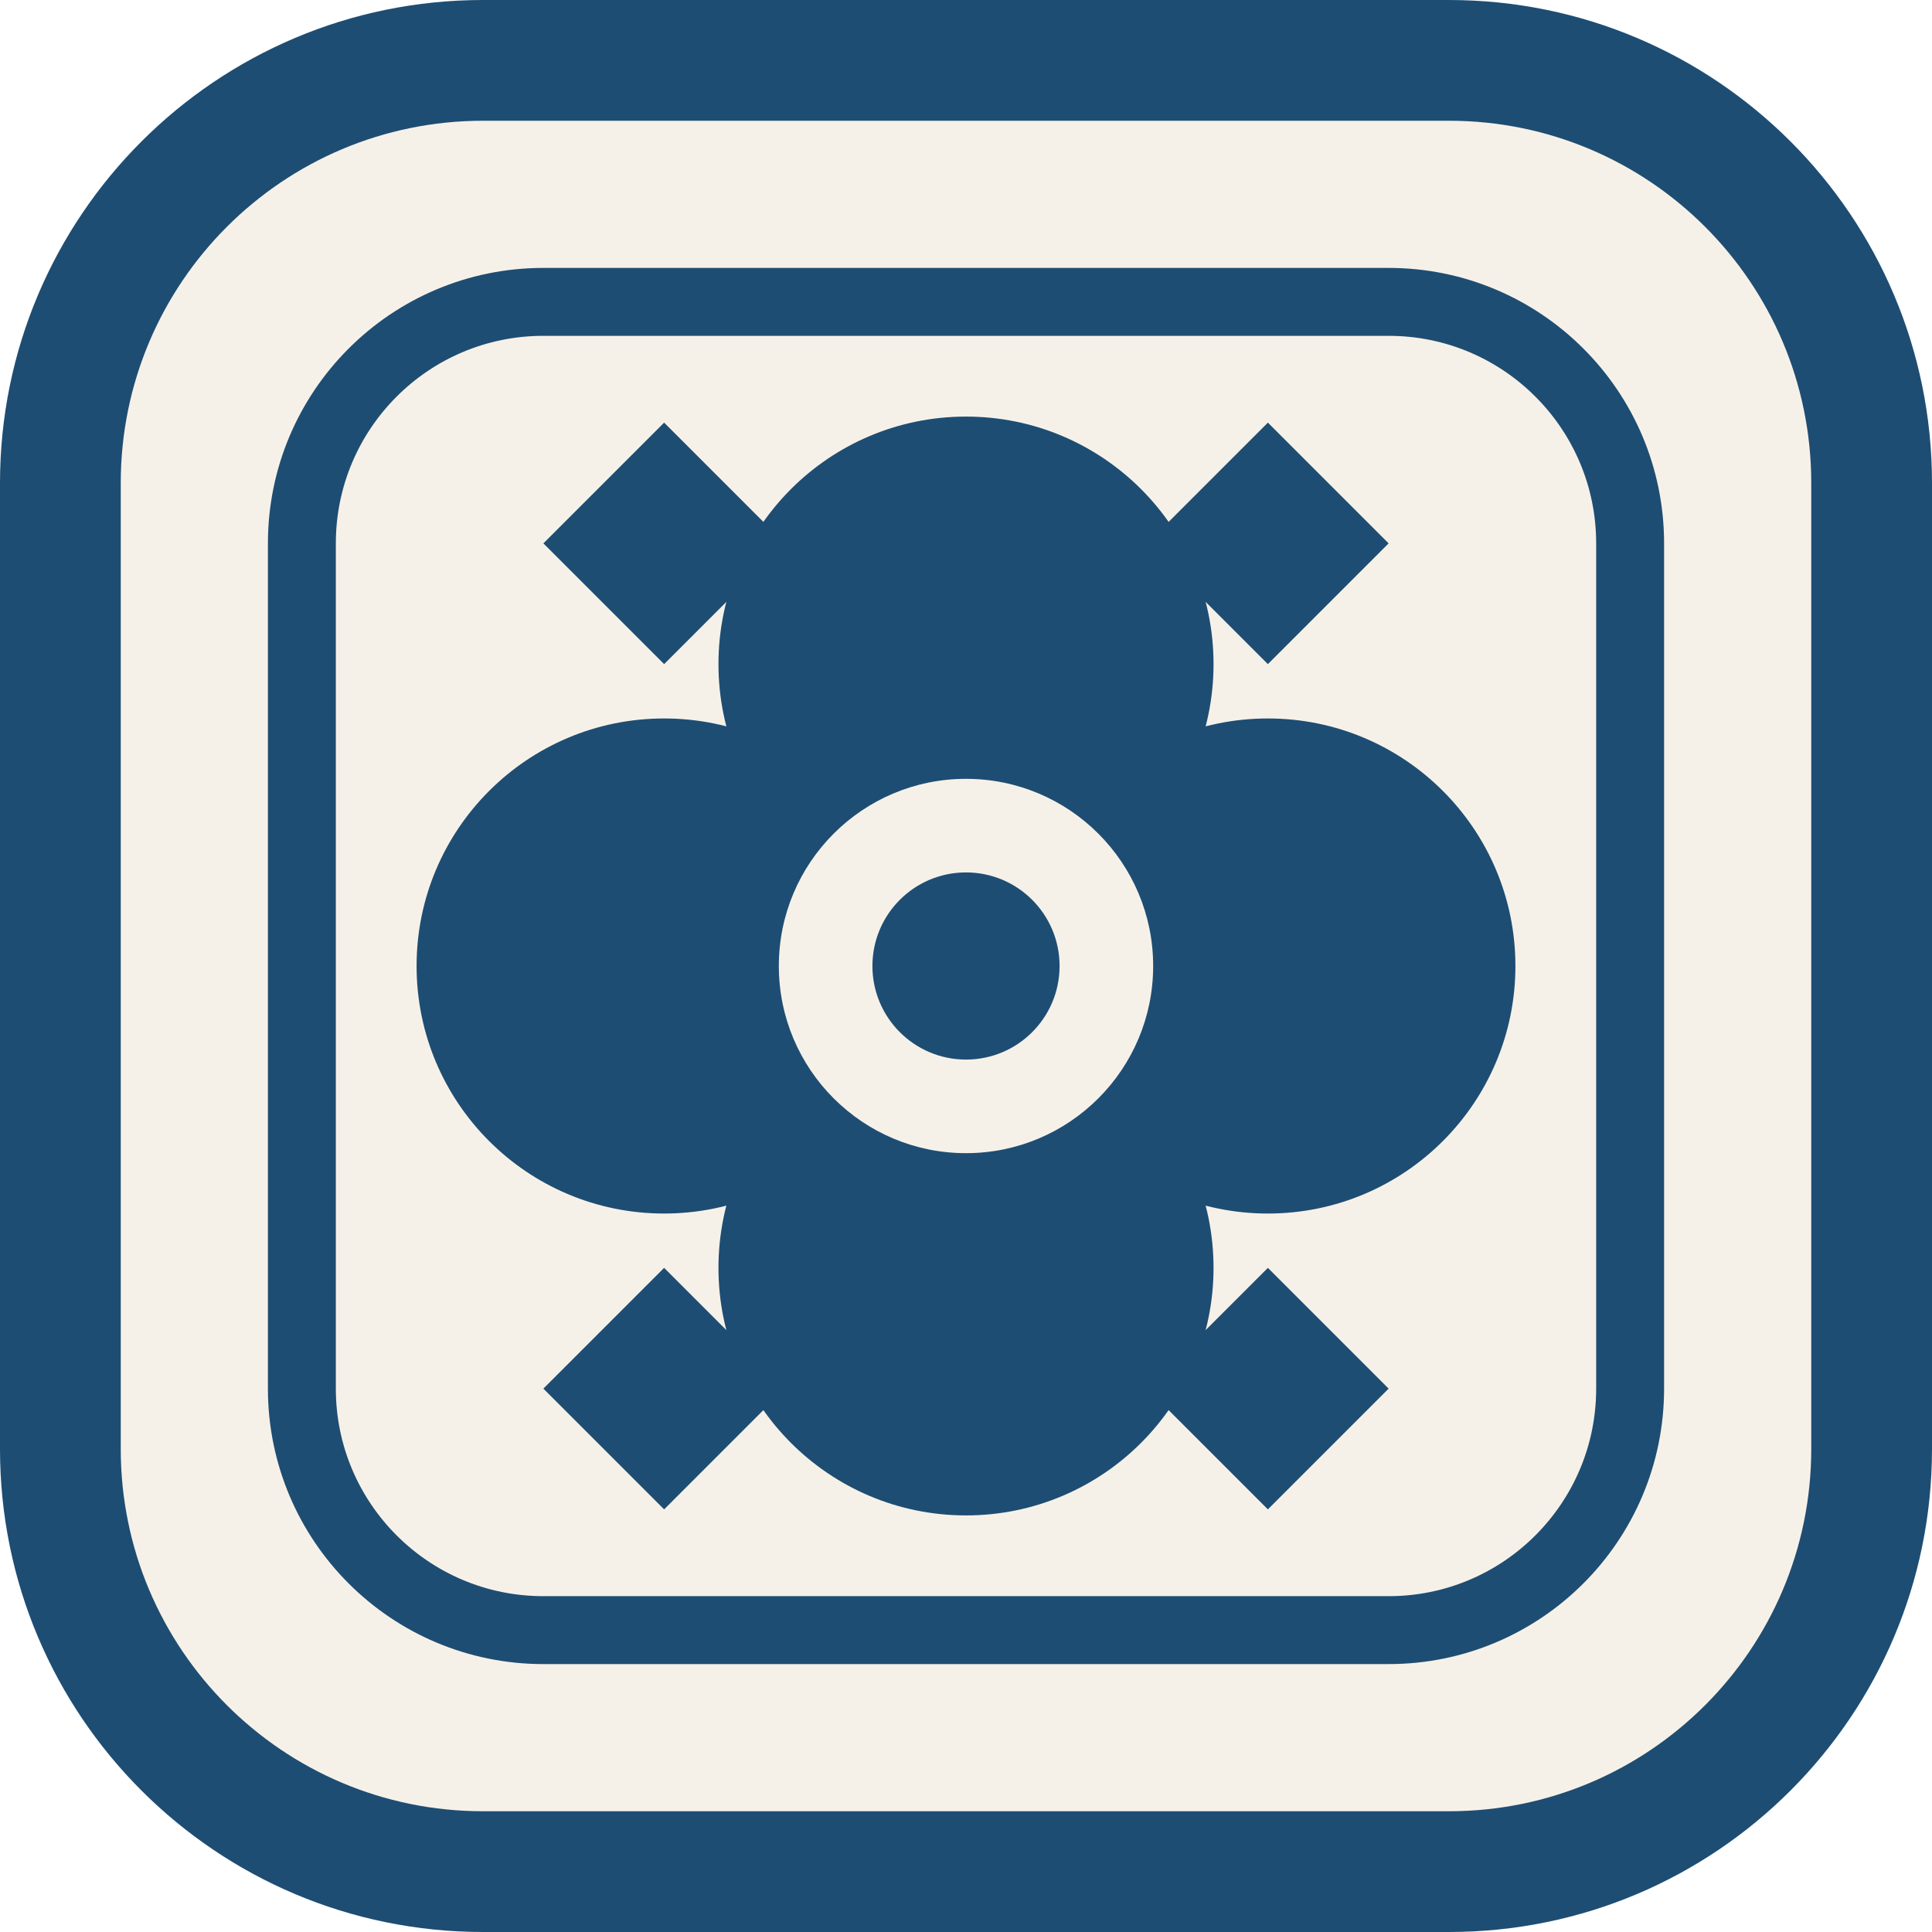
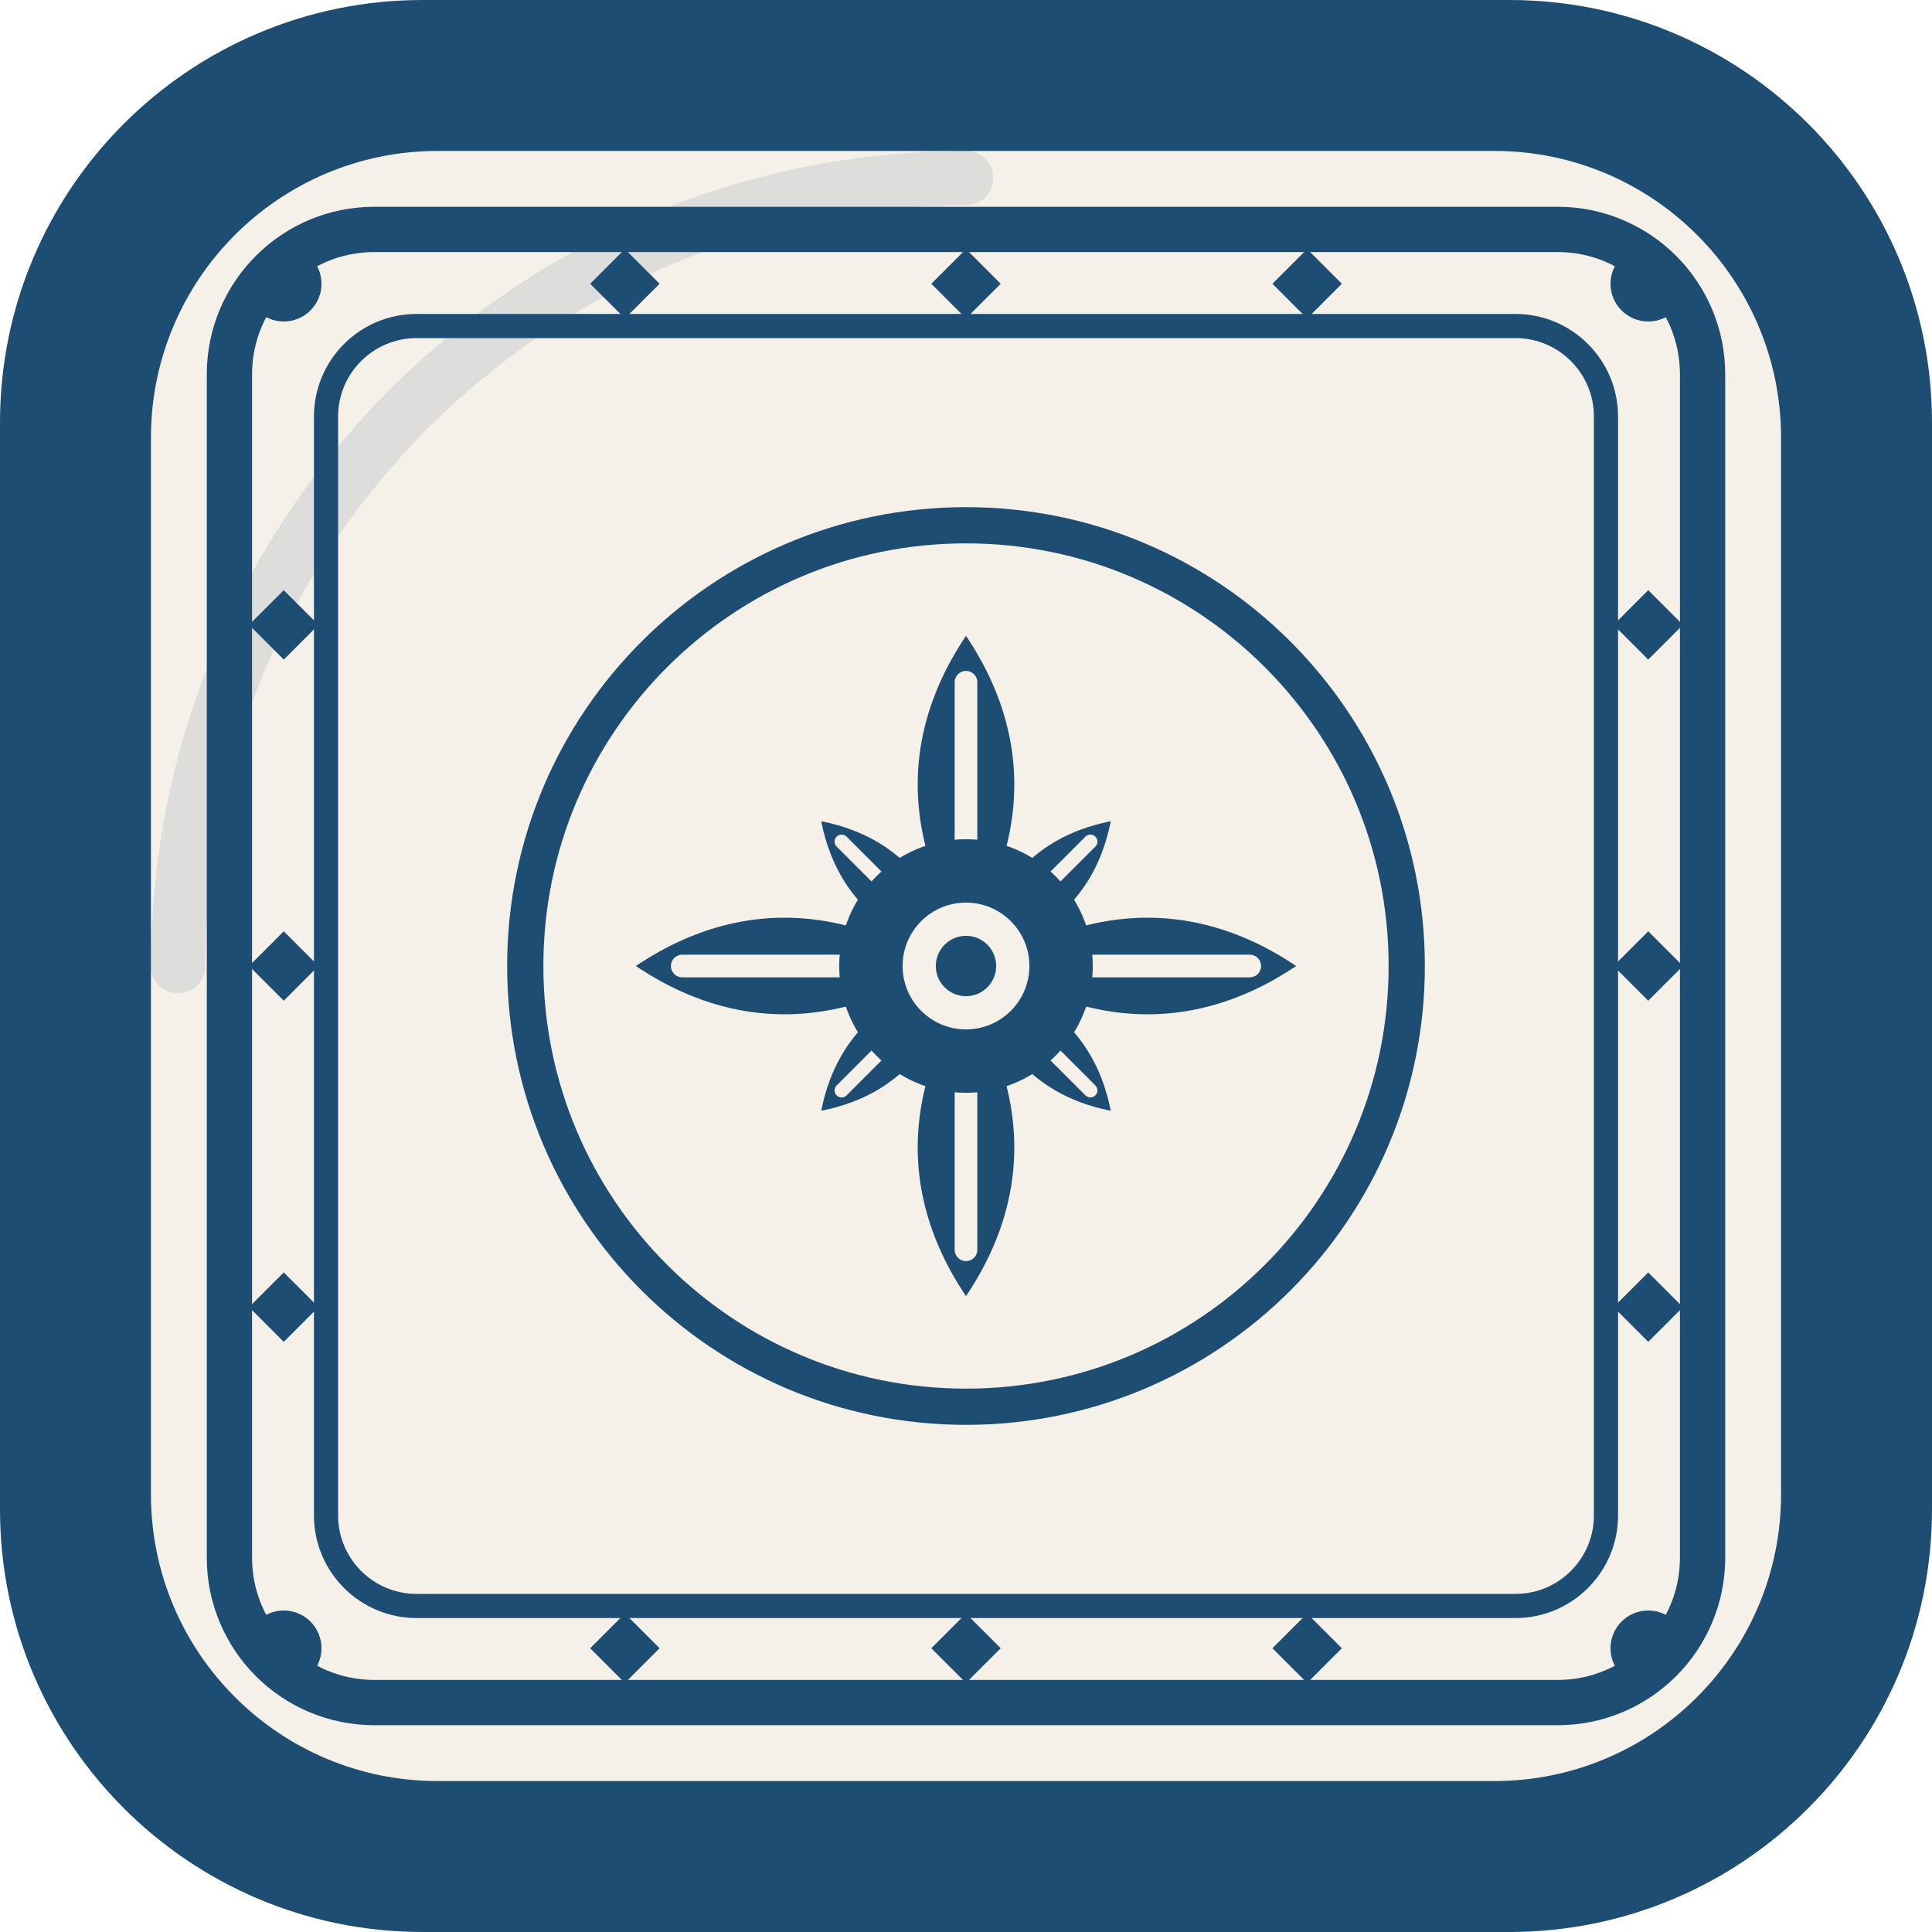
<svg xmlns="http://www.w3.org/2000/svg" viewBox="0 0 64 64" width="32" height="32">
-   <rect width="64" height="64" rx="16" fill="#1E4D73" />
-   <rect x="4" y="4" width="56" height="56" rx="12" fill="#F6F1E8" />
-   <rect x="10" y="10" width="44" height="44" rx="8" fill="none" stroke="#1E4D73" stroke-width="2.25" />
+   <defs>
+     <g id="p">
+       <path d="M32 32 C29.2 28 29.2 23.9 32 20.2 C34.8 23.9 34.8 28 32 32 Z" />
+       <path d="M32 30 L32 22.6" fill="none" stroke-width="0.75" stroke-linecap="round" />
+     </g>
+     <path id="d" d="M0 -1.15 1.15 0 0 1.15 -1.15 0Z" />
+   </defs>
+   <rect width="64" height="64" rx="14" fill="#1E4D73" />
+   <rect x="5" y="5" width="54" height="54" rx="9.5" fill="#F6F1E8" />
+   <path d="M5.9 32 A26.1 26.1 0 0 1 32 5.9" fill="none" stroke="#1E4D73" stroke-width="1.8" stroke-linecap="round" opacity="0.12" />
+   <rect x="7.6" y="7.6" width="48.8" height="48.8" rx="4.8" fill="none" stroke="#1E4D73" stroke-width="1.5" />
+   <rect x="10.8" y="10.8" width="42.4" height="42.4" rx="3" fill="none" stroke="#1E4D73" stroke-width="0.8" />
  <g fill="#1E4D73">
-     <circle cx="32" cy="22" r="8.2" />
-     <circle cx="42" cy="32" r="8.2" />
-     <circle cx="32" cy="42" r="8.2" />
-     <circle cx="22" cy="32" r="8.2" />
-     <path d="M18 18 22 14 26 18 22 22Z" />
-     <path d="M38 18 42 14 46 18 42 22Z" />
-     <path d="M18 46 22 42 26 46 22 50Z" />
-     <path d="M38 46 42 42 46 46 42 50Z" />
+     <use href="#d" transform="translate(32 9.4)" />
+     <use href="#d" transform="translate(20.7 9.4)" />
+     <use href="#d" transform="translate(43.3 9.4)" />
+     <use href="#d" transform="translate(32 54.6)" />
+     <use href="#d" transform="translate(20.7 54.6)" />
+     <use href="#d" transform="translate(43.3 54.6)" />
+     <use href="#d" transform="translate(9.4 32)" />
+     <use href="#d" transform="translate(9.4 20.7)" />
+     <use href="#d" transform="translate(9.4 43.3)" />
+     <use href="#d" transform="translate(54.6 32)" />
+     <use href="#d" transform="translate(54.6 20.7)" />
+     <use href="#d" transform="translate(54.6 43.3)" />
+     <circle cx="9.4" cy="9.4" r="1.25" />
+     <circle cx="54.6" cy="9.4" r="1.25" />
+     <circle cx="9.4" cy="54.6" r="1.25" />
+     <circle cx="54.6" cy="54.6" r="1.25" />
  </g>
-   <circle cx="32" cy="32" r="6.2" fill="#F6F1E8" />
-   <circle cx="32" cy="32" r="3.1" fill="#1E4D73" />
+   <circle cx="32" cy="32" r="14.6" fill="none" stroke="#1E4D73" stroke-width="1.2" />
+   <g fill="#1E4D73" stroke="#F6F1E8">
+     <use href="#p" />
+     <use href="#p" transform="rotate(90 32 32)" />
+     <use href="#p" transform="rotate(180 32 32)" />
+     <use href="#p" transform="rotate(270 32 32)" />
+     <use href="#p" transform="rotate(45 32 32) translate(32 32) scale(0.62) translate(-32 -32)" />
+     <use href="#p" transform="rotate(135 32 32) translate(32 32) scale(0.62) translate(-32 -32)" />
+     <use href="#p" transform="rotate(225 32 32) translate(32 32) scale(0.62) translate(-32 -32)" />
+     <use href="#p" transform="rotate(315 32 32) translate(32 32) scale(0.62) translate(-32 -32)" />
+   </g>
+   <circle cx="32" cy="32" r="4.2" fill="#1E4D73" />
+   <circle cx="32" cy="32" r="2.1" fill="#F6F1E8" />
+   <circle cx="32" cy="32" r="1" fill="#1E4D73" />
</svg>
